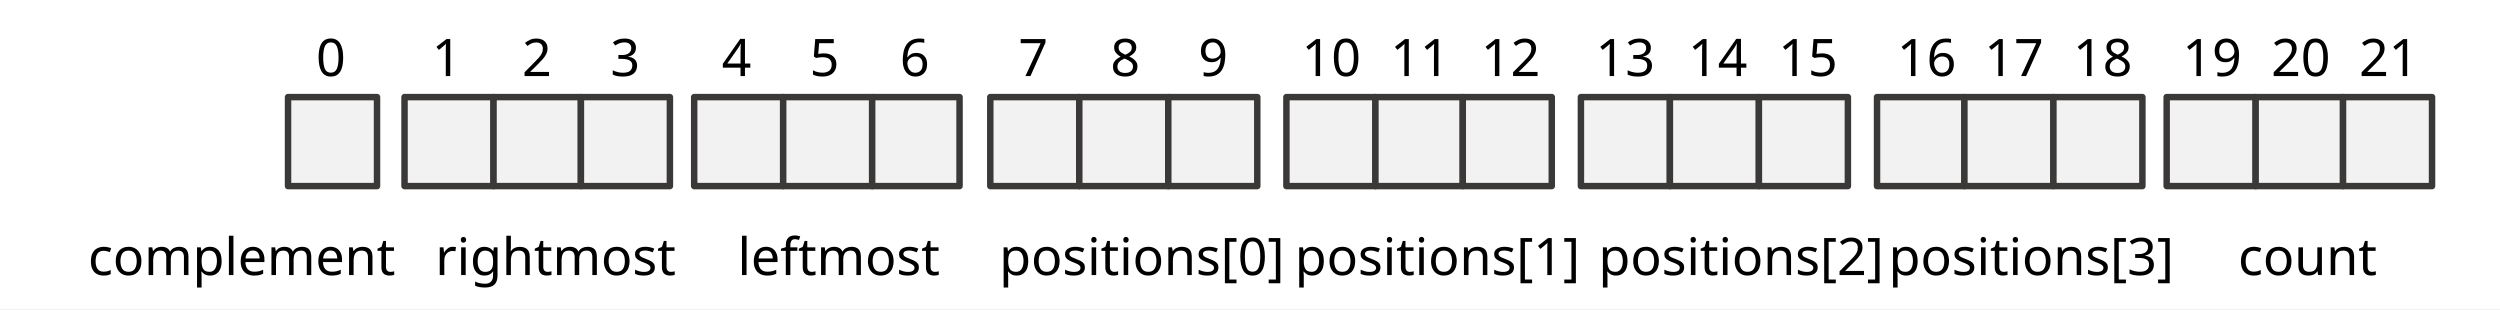
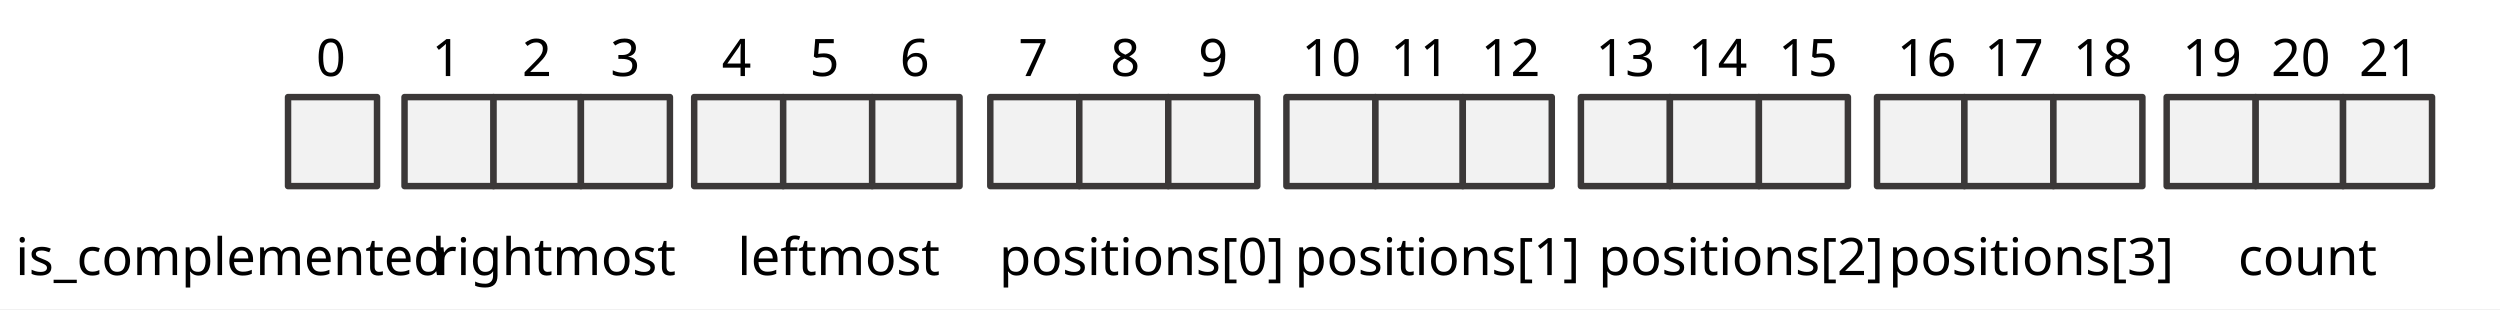
<svg xmlns="http://www.w3.org/2000/svg" width="1545" height="191" overflow="hidden">
  <defs>
    <clipPath id="clip0">
      <path d="M0 0 1545 0 1545 191 0 191Z" fill-rule="evenodd" clip-rule="evenodd" />
    </clipPath>
  </defs>
  <g clip-path="url(#clip0)">
    <rect x="0" y="0" width="1545" height="190.895" fill="#FFFFFF" transform="scale(1 1.00055)" />
    <rect x="0" y="0" width="55" height="54.97" stroke="#3B3838" stroke-width="4.001" stroke-linejoin="round" stroke-miterlimit="10" fill="#F2F2F2" transform="matrix(1 0 -0 1.00055 178 60)" />
    <rect x="0" y="0" width="55" height="54.97" stroke="#3B3838" stroke-width="4.001" stroke-linejoin="round" stroke-miterlimit="10" fill="#F2F2F2" transform="matrix(1 0 -0 1.00055 250 60)" />
    <rect x="0" y="0" width="54" height="54.97" stroke="#3B3838" stroke-width="4.001" stroke-linejoin="round" stroke-miterlimit="10" fill="#F2F2F2" transform="matrix(1 0 -0 1.00055 305 60)" />
    <rect x="0" y="0" width="55" height="54.97" stroke="#3B3838" stroke-width="4.001" stroke-linejoin="round" stroke-miterlimit="10" fill="#F2F2F2" transform="matrix(1 0 -0 1.00055 359 60)" />
    <rect x="0" y="0" width="55" height="54.97" stroke="#3B3838" stroke-width="4.001" stroke-linejoin="round" stroke-miterlimit="10" fill="#F2F2F2" transform="matrix(1 0 -0 1.00055 429 60)" />
    <rect x="0" y="0" width="55" height="54.97" stroke="#3B3838" stroke-width="4.001" stroke-linejoin="round" stroke-miterlimit="10" fill="#F2F2F2" transform="matrix(1 0 -0 1.00055 484 60)" />
    <rect x="0" y="0" width="54" height="54.97" stroke="#3B3838" stroke-width="4.001" stroke-linejoin="round" stroke-miterlimit="10" fill="#F2F2F2" transform="matrix(1 0 -0 1.00055 539 60)" />
    <rect x="0" y="0" width="55" height="54.97" stroke="#3B3838" stroke-width="4.001" stroke-linejoin="round" stroke-miterlimit="10" fill="#F2F2F2" transform="matrix(1 0 -0 1.00055 612 60)" />
    <rect x="0" y="0" width="55" height="54.97" stroke="#3B3838" stroke-width="4.001" stroke-linejoin="round" stroke-miterlimit="10" fill="#F2F2F2" transform="matrix(1 0 -0 1.00055 667 60)" />
    <rect x="0" y="0" width="55" height="54.97" stroke="#3B3838" stroke-width="4.001" stroke-linejoin="round" stroke-miterlimit="10" fill="#F2F2F2" transform="matrix(1 0 -0 1.00055 722 60)" />
    <rect x="0" y="0" width="55" height="54.97" stroke="#3B3838" stroke-width="4.001" stroke-linejoin="round" stroke-miterlimit="10" fill="#F2F2F2" transform="matrix(1 0 -0 1.00055 795 60)" />
    <rect x="0" y="0" width="54" height="54.97" stroke="#3B3838" stroke-width="4.001" stroke-linejoin="round" stroke-miterlimit="10" fill="#F2F2F2" transform="matrix(1 0 -0 1.00055 850 60)" />
    <rect x="0" y="0" width="55" height="54.97" stroke="#3B3838" stroke-width="4.001" stroke-linejoin="round" stroke-miterlimit="10" fill="#F2F2F2" transform="matrix(1 0 -0 1.00055 904 60)" />
    <rect x="0" y="0" width="55" height="54.97" stroke="#3B3838" stroke-width="4.001" stroke-linejoin="round" stroke-miterlimit="10" fill="#F2F2F2" transform="matrix(1 0 -0 1.00055 977 60)" />
    <rect x="0" y="0" width="55" height="54.97" stroke="#3B3838" stroke-width="4.001" stroke-linejoin="round" stroke-miterlimit="10" fill="#F2F2F2" transform="matrix(1 0 -0 1.00055 1032 60)" />
    <rect x="0" y="0" width="55" height="54.97" stroke="#3B3838" stroke-width="4.001" stroke-linejoin="round" stroke-miterlimit="10" fill="#F2F2F2" transform="matrix(1 0 -0 1.00055 1087 60)" />
    <rect x="0" y="0" width="54" height="54.97" stroke="#3B3838" stroke-width="4.001" stroke-linejoin="round" stroke-miterlimit="10" fill="#F2F2F2" transform="matrix(1 0 -0 1.00055 1160 60)" />
    <rect x="0" y="0" width="55" height="54.97" stroke="#3B3838" stroke-width="4.001" stroke-linejoin="round" stroke-miterlimit="10" fill="#F2F2F2" transform="matrix(1 0 -0 1.00055 1214 60)" />
    <rect x="0" y="0" width="55" height="54.97" stroke="#3B3838" stroke-width="4.001" stroke-linejoin="round" stroke-miterlimit="10" fill="#F2F2F2" transform="matrix(1 0 -0 1.00055 1269 60)" />
    <rect x="0" y="0" width="55" height="54.97" stroke="#3B3838" stroke-width="4.001" stroke-linejoin="round" stroke-miterlimit="10" fill="#F2F2F2" transform="matrix(1 0 -0 1.00055 1339 60)" />
    <rect x="0" y="0" width="54" height="54.97" stroke="#3B3838" stroke-width="4.001" stroke-linejoin="round" stroke-miterlimit="10" fill="#F2F2F2" transform="matrix(1 0 -0 1.00055 1394 60)" />
    <rect x="0" y="0" width="55" height="54.97" stroke="#3B3838" stroke-width="4.001" stroke-linejoin="round" stroke-miterlimit="10" fill="#F2F2F2" transform="matrix(1 0 -0 1.00055 1448 60)" />
    <text font-family="Calibri,Calibri_MSFontService,sans-serif" font-weight="400" font-size="32" transform="matrix(1 0 0 1.00055 195.339 47)">0<tspan x="71.549" y="0">1</tspan>
      <tspan x="127.313" y="0">2</tspan>
      <tspan x="181.898" y="0">3</tspan>
      <tspan x="250.705" y="0">4</tspan>
      <tspan x="305.055" y="0">5</tspan>
      <tspan x="360.818" y="0">6</tspan>
      <tspan x="434.036" y="0">7</tspan>
      <tspan x="490.902" y="0">8</tspan>
      <tspan x="545.251" y="0">9</tspan>
      <tspan x="609.123" y="0">10</tspan>
      <tspan x="663.944" y="0">11</tspan>
      <tspan x="719.908" y="0">12</tspan>
      <tspan x="790.799" y="0">13</tspan>
      <tspan x="847.941" y="0">14</tspan>
      <tspan x="903.705" y="0">15</tspan>
      <tspan x="977.034" y="0">16</tspan>
      <tspan x="1031.03" y="0">17</tspan>
      <tspan x="1085.85" y="0">18</tspan>
      <tspan x="1153.44" y="0">19</tspan>
      <tspan x="1208.26" y="0">20</tspan>
      <tspan x="1262.61" y="0">21</tspan>
-       <tspan x="-140.929" y="122.932">complement</tspan>
+       <tspan x="-185.735" y="122.932">is_complemented</tspan>
      <tspan x="73.706" y="122.932">rightmost</tspan>
      <tspan x="260.495" y="122.932">leftmost</tspan>
      <tspan x="422.191" y="122.932">positions[0]</tspan>
      <tspan x="604.859" y="122.932">positions[1]</tspan>
      <tspan x="792.546" y="122.932">positions[2]</tspan>
      <tspan x="971.848" y="122.932">positions[3]</tspan>
      <tspan x="1187.81" y="122.932">count</tspan>
    </text>
  </g>
</svg>
